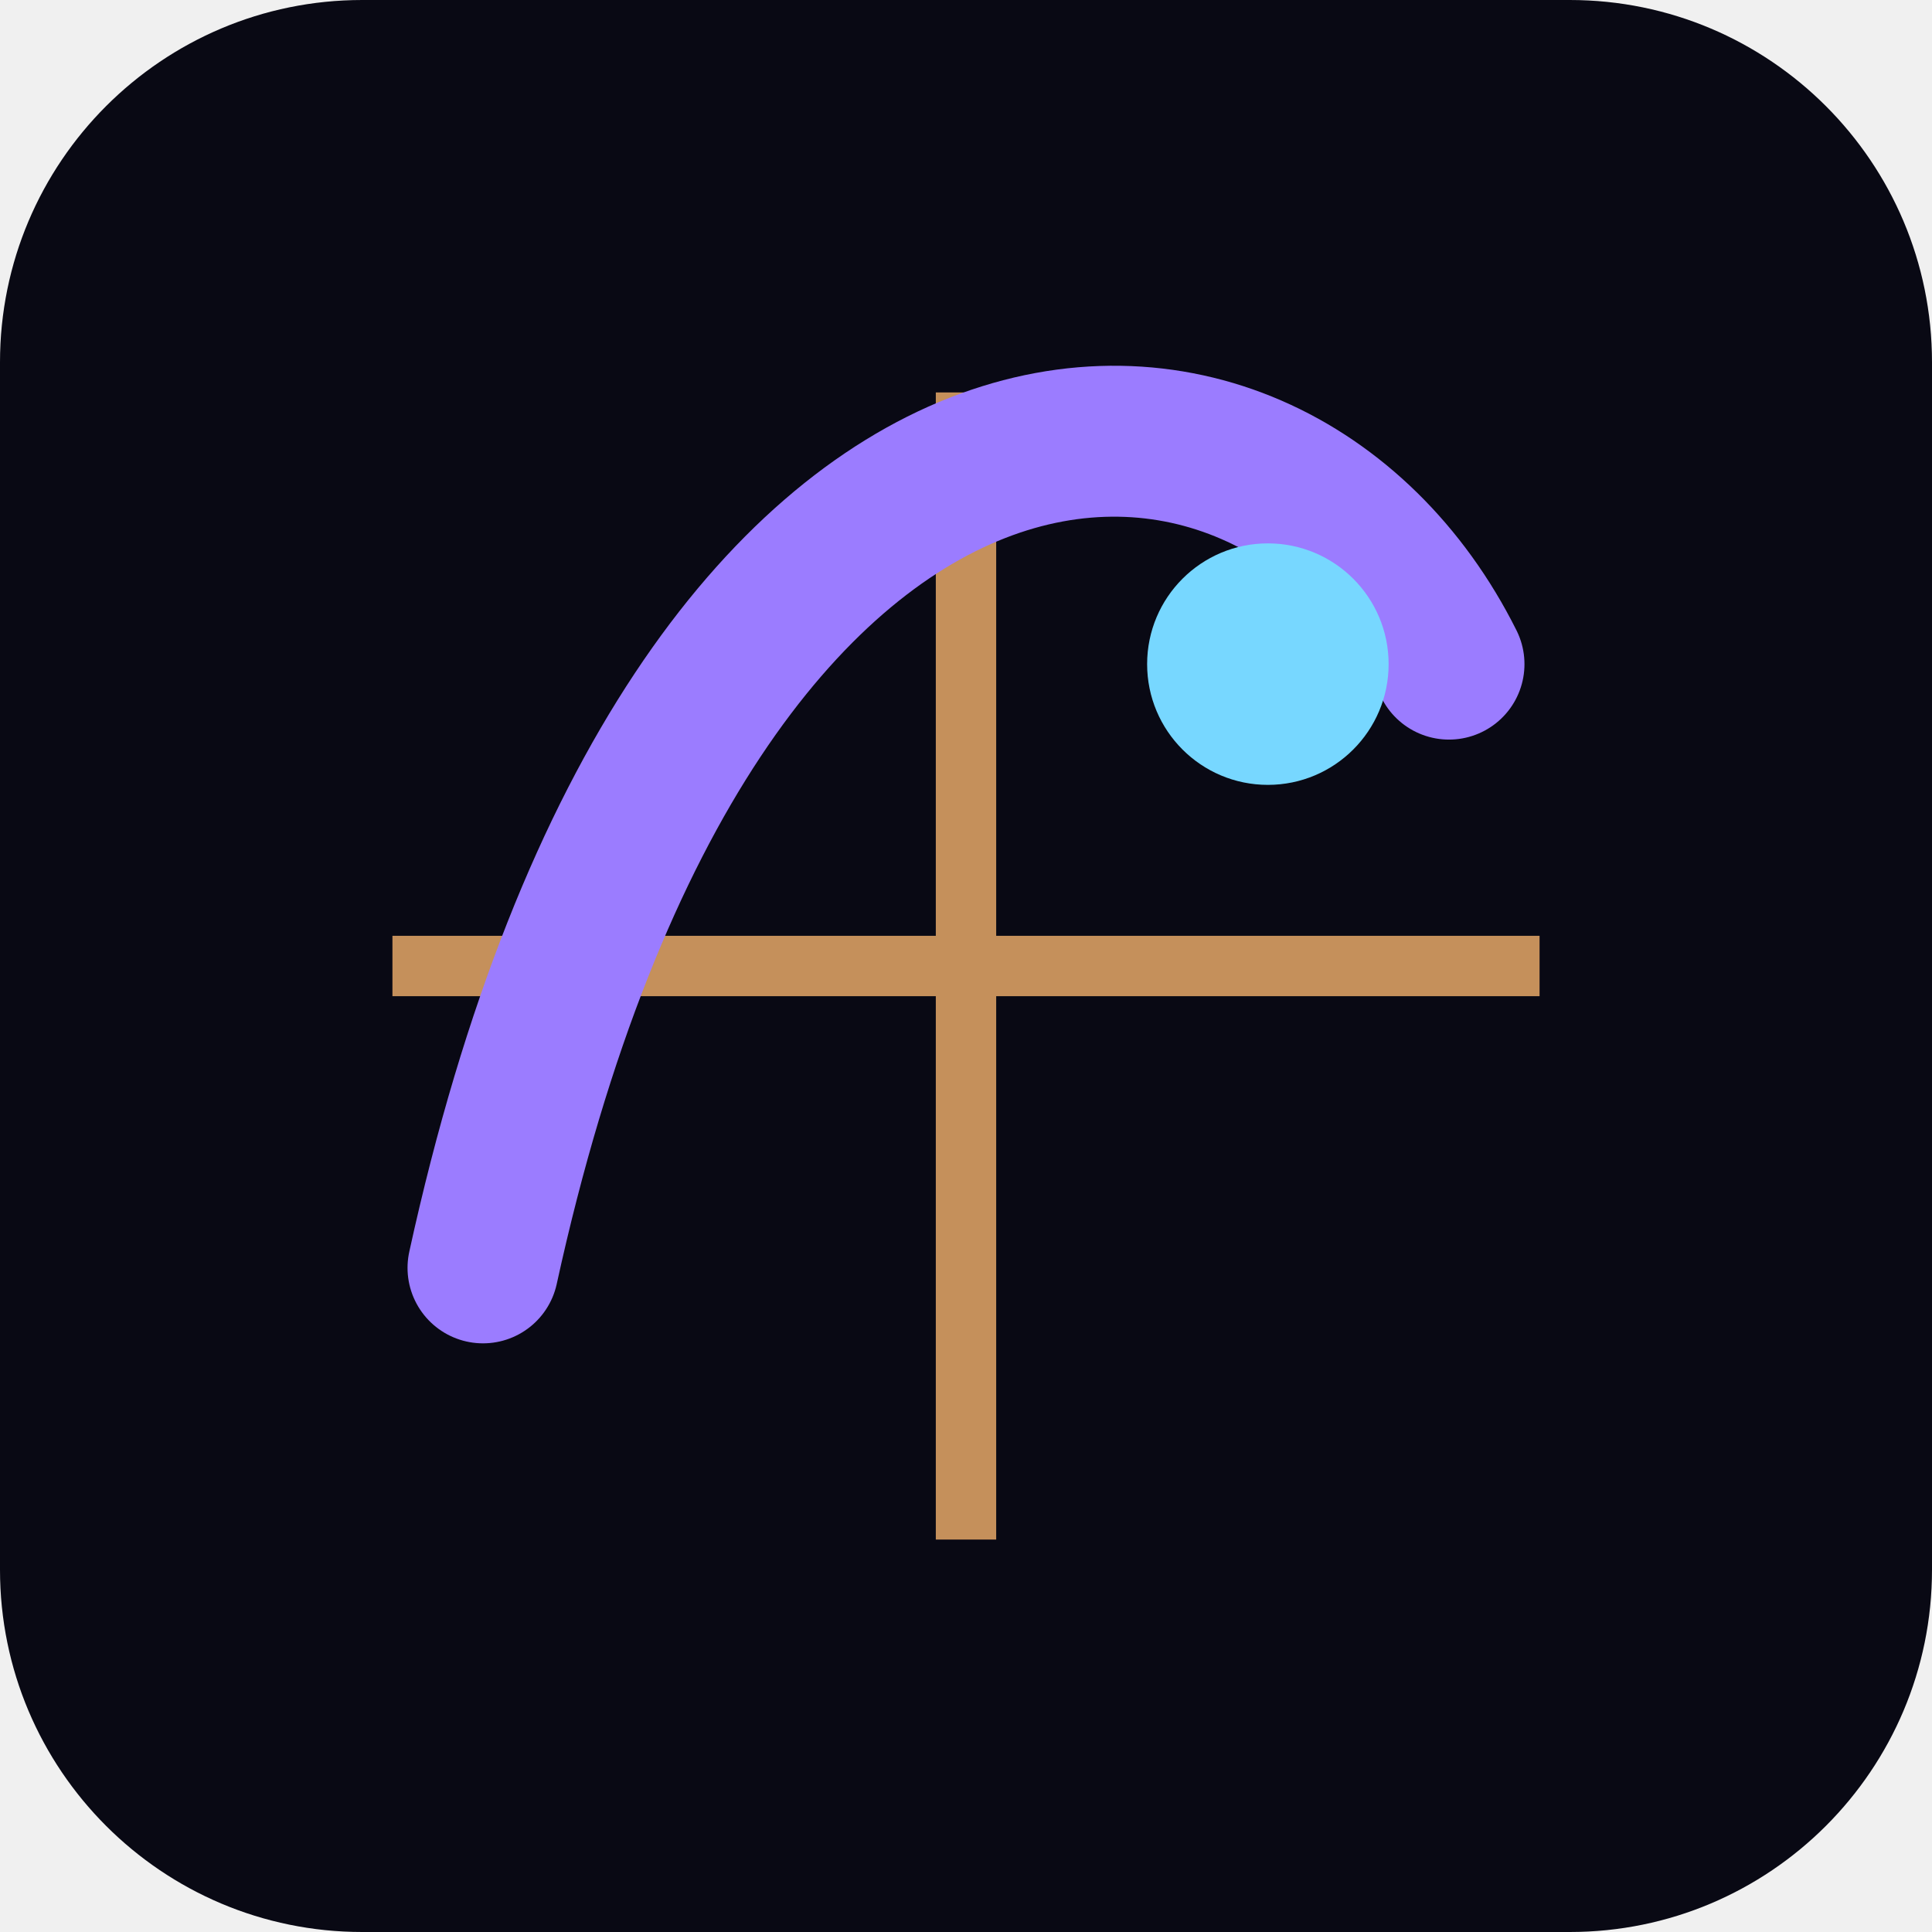
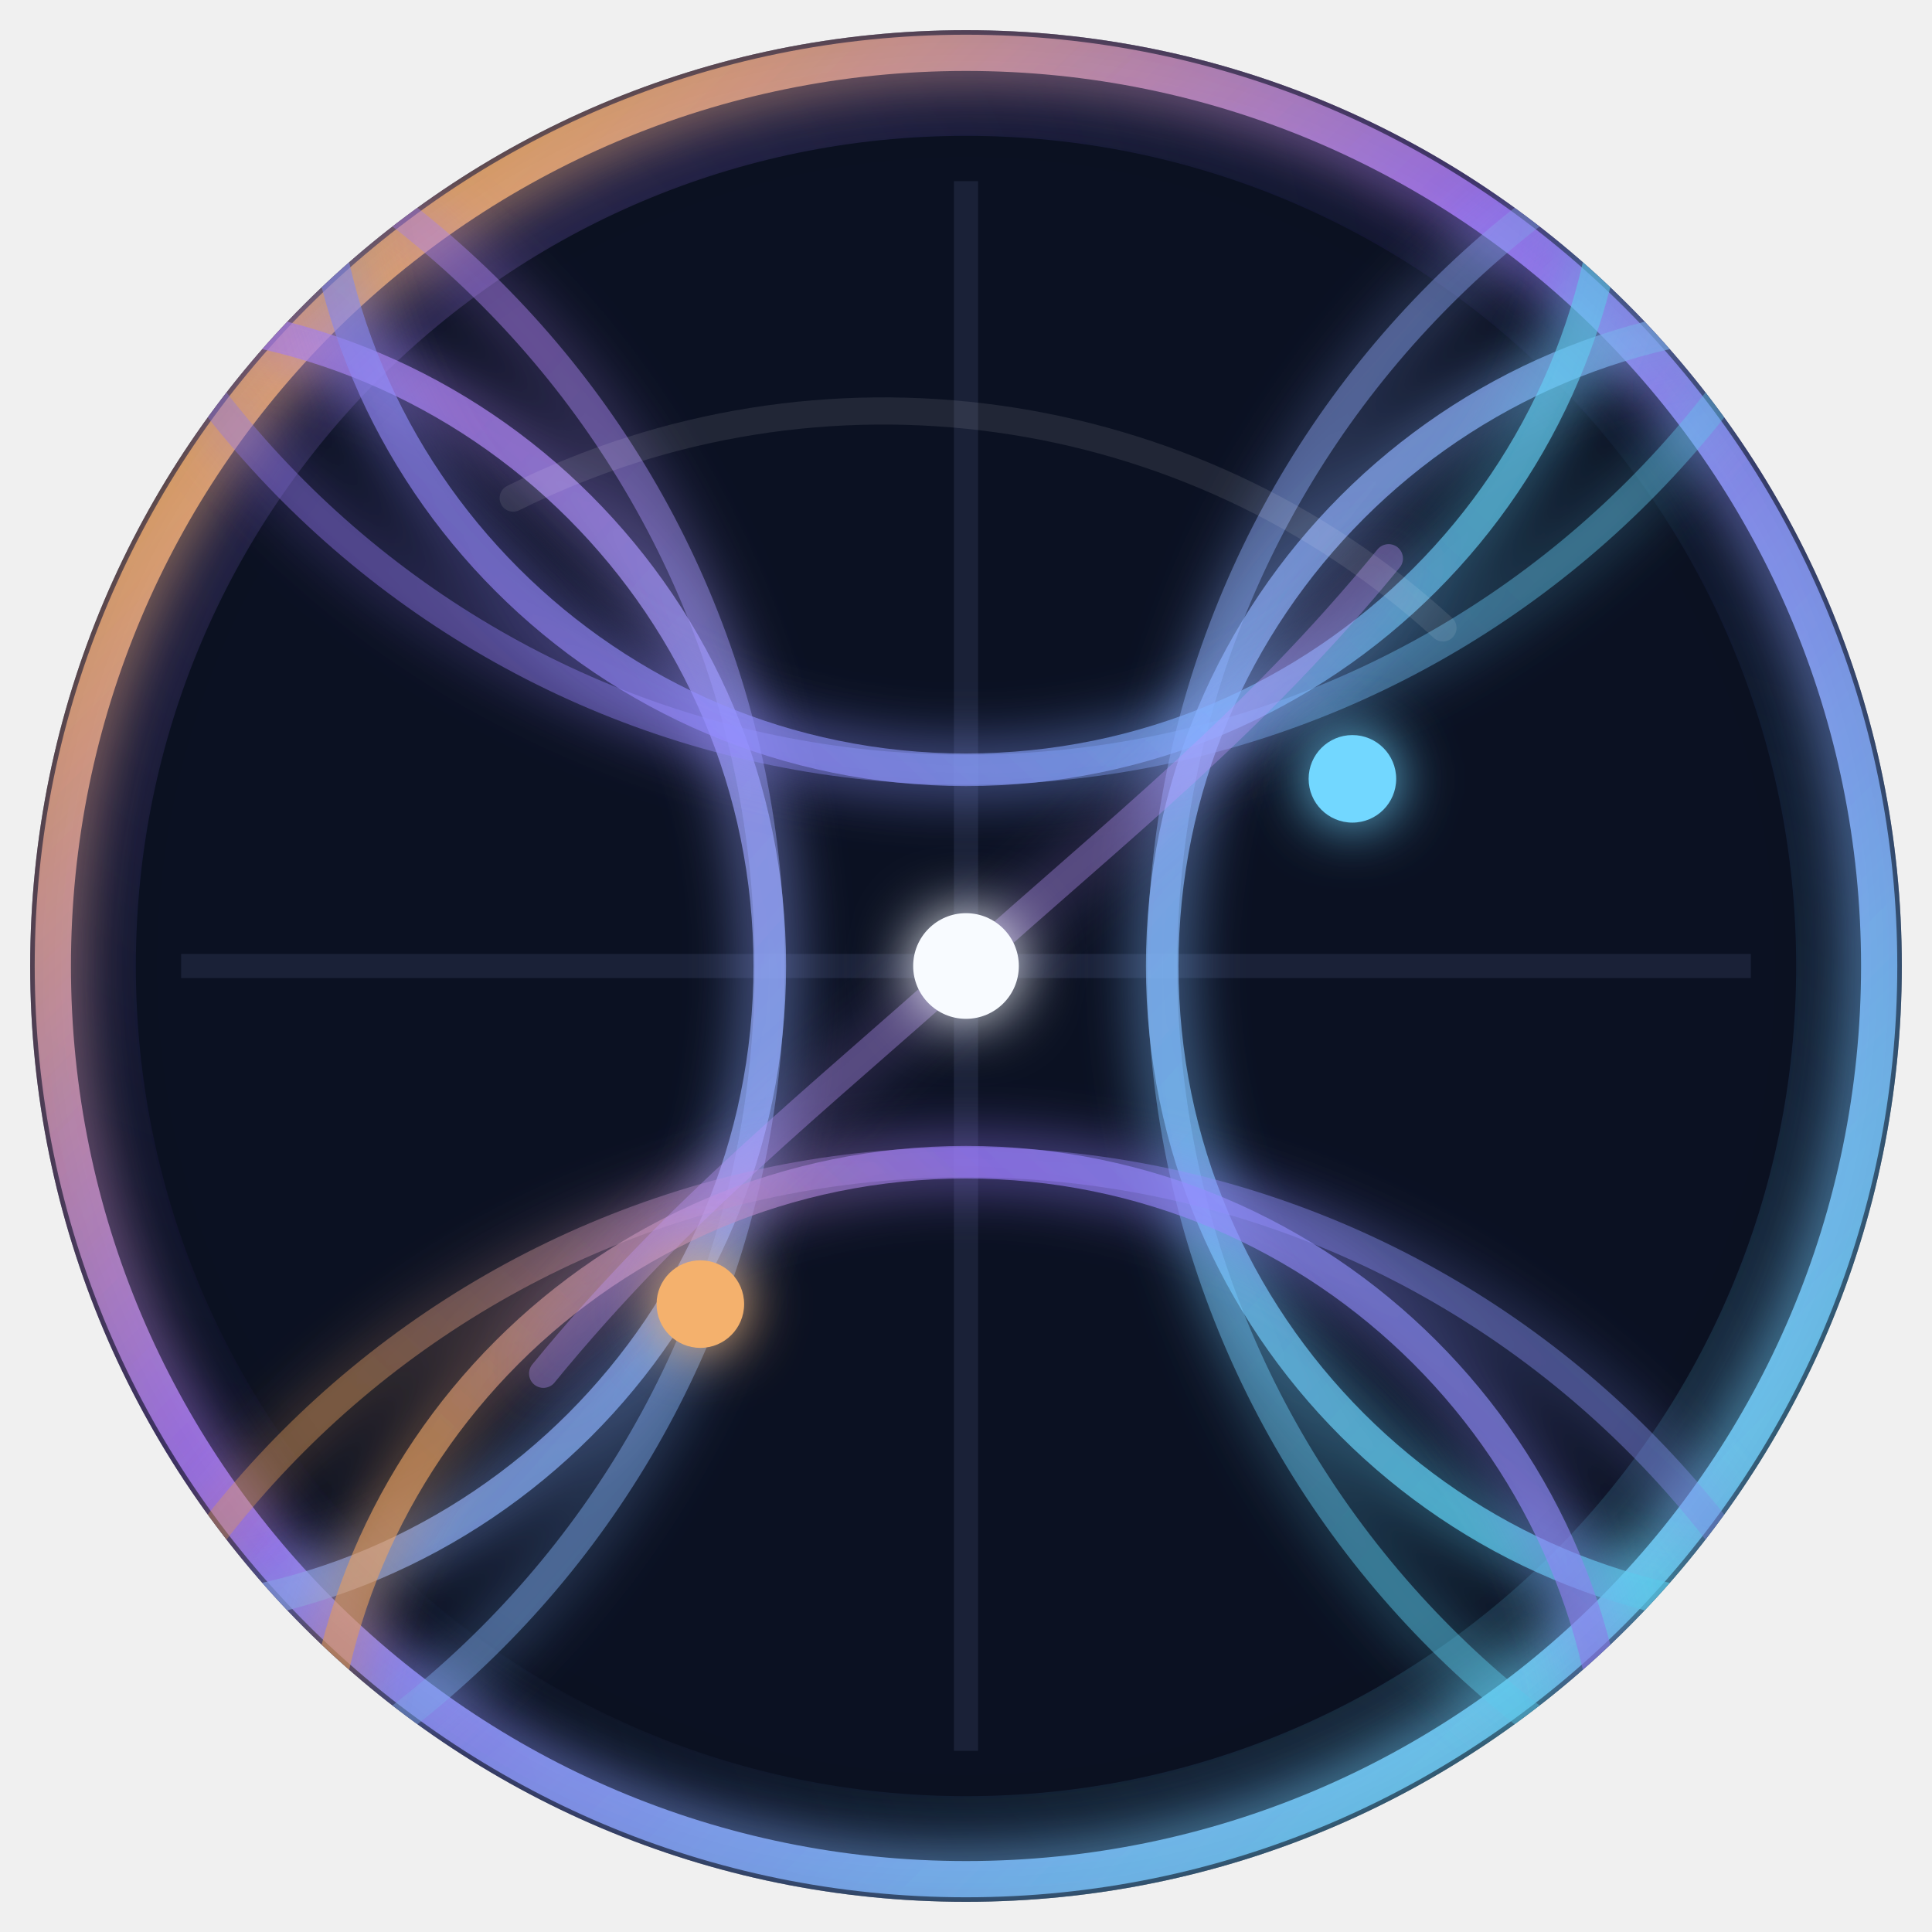
- <svg xmlns="http://www.w3.org/2000/svg" viewBox="0 0 64 64">
-   <rect width="64" height="64" rx="12" fill="#090914" />
-   <path d="M13 32h38M32 13v38" stroke="#f4b16d" stroke-width="2" opacity=".8" />
-   <path d="M16 42C23 10 42 10 48 22" fill="none" stroke="#9b7cff" stroke-width="5" stroke-linecap="round" />
-   <circle cx="42" cy="22" r="4" fill="#77d7ff" />
+ <svg xmlns="http://www.w3.org/2000/svg" viewBox="0 0 64 64" role="img" aria-label="Circular Möbius transform icon">
+   <defs>
+     <clipPath id="clipCircle">
+       <circle cx="32" cy="32" r="31" />
+     </clipPath>
+     <radialGradient id="bgCore" cx="50%" cy="42%" r="75%">
+       <stop offset="0%" stop-color="#131C35" />
+       <stop offset="58%" stop-color="#0C1327" />
+       <stop offset="100%" stop-color="#070B15" />
+     </radialGradient>
+     <radialGradient id="ambientA" cx="24%" cy="18%" r="60%">
+       <stop offset="0%" stop-color="#A277FF" stop-opacity="0.18" />
+       <stop offset="100%" stop-color="#A277FF" stop-opacity="0" />
+     </radialGradient>
+     <radialGradient id="ambientB" cx="78%" cy="76%" r="58%">
+       <stop offset="0%" stop-color="#72D7FF" stop-opacity="0.16" />
+       <stop offset="100%" stop-color="#72D7FF" stop-opacity="0" />
+     </radialGradient>
+     <linearGradient id="rimGrad" x1="10" y1="10" x2="54" y2="54" gradientUnits="userSpaceOnUse">
+       <stop offset="0%" stop-color="#F4B16D" />
+       <stop offset="42%" stop-color="#A277FF" />
+       <stop offset="100%" stop-color="#72D7FF" />
+     </linearGradient>
+     <linearGradient id="familyA" x1="14" y1="16" x2="50" y2="48" gradientUnits="userSpaceOnUse">
+       <stop offset="0%" stop-color="#B78AFF" />
+       <stop offset="100%" stop-color="#63DCFF" />
+     </linearGradient>
+     <linearGradient id="familyB" x1="16" y1="50" x2="48" y2="16" gradientUnits="userSpaceOnUse">
+       <stop offset="0%" stop-color="#F1A765" />
+       <stop offset="42%" stop-color="#9D7EFF" />
+       <stop offset="100%" stop-color="#68D8FF" />
+     </linearGradient>
+     <filter id="glow" x="-80%" y="-80%" width="260%" height="260%">
+       <feGaussianBlur stdDeviation="1.0" result="blur" />
+       <feMerge>
+         <feMergeNode in="blur" />
+         <feMergeNode in="SourceGraphic" />
+       </feMerge>
+     </filter>
+     <radialGradient id="vignette" cx="50%" cy="50%" r="60%">
+       <stop offset="70%" stop-color="#000000" stop-opacity="0" />
+       <stop offset="100%" stop-color="#000000" stop-opacity="0.22" />
+     </radialGradient>
+   </defs>
+   <g clip-path="url(#clipCircle)">
+     <circle cx="32" cy="32" r="31" fill="url(#bgCore)" />
+     <circle cx="32" cy="32" r="31" fill="url(#ambientA)" />
+     <circle cx="32" cy="32" r="31" fill="url(#ambientB)" />
+     <circle cx="32" cy="32" r="30.25" fill="none" stroke="url(#rimGrad)" stroke-width="1.2" stroke-opacity="0.95" filter="url(#glow)" />
+     <circle cx="32" cy="32" r="27.5" fill="#0B1122" />
+     <path d="M6 32H58" stroke="#A9B8F3" stroke-opacity="0.10" stroke-width="0.8" />
+     <path d="M32 6V58" stroke="#A9B8F3" stroke-opacity="0.10" stroke-width="0.8" />
+     <g fill="none" stroke="url(#familyA)" stroke-linecap="round" filter="url(#glow)">
+       <circle cx="-6" cy="32" r="31.5" stroke-width="1.00" stroke-opacity="0.42" />
+       <circle cx="4" cy="32" r="21.5" stroke-width="1.08" stroke-opacity="0.66" />
+       <circle cx="60" cy="32" r="21.5" stroke-width="1.08" stroke-opacity="0.66" />
+       <circle cx="70" cy="32" r="31.5" stroke-width="1.00" stroke-opacity="0.42" />
+     </g>
+     <g fill="none" stroke="url(#familyB)" stroke-linecap="round" filter="url(#glow)">
+       <circle cx="32" cy="-6" r="31.5" stroke-width="1.00" stroke-opacity="0.38" />
+       <circle cx="32" cy="4" r="21.5" stroke-width="1.08" stroke-opacity="0.60" />
+       <circle cx="32" cy="60" r="21.5" stroke-width="1.08" stroke-opacity="0.60" />
+       <circle cx="32" cy="70" r="31.5" stroke-width="1.00" stroke-opacity="0.38" />
+     </g>
+     <path d="M18 45.5          C22.5 40, 27 36.5, 32 32          C37 27.5, 41.5 24, 46 18.5" fill="none" stroke="#C19BFF" stroke-width="0.95" stroke-opacity="0.34" stroke-linecap="round" filter="url(#glow)" />
+     <g filter="url(#glow)">
+       <circle cx="32" cy="32" r="1.75" fill="#F8FBFF" />
+       <circle cx="44.8" cy="25.8" r="1.45" fill="#72D7FF" />
+       <circle cx="23.2" cy="43.2" r="1.45" fill="#F4B16D" />
+     </g>
+     <path d="M17 16.5 A27.5 27.5 0 0 1 47.8 20.8" fill="none" stroke="#FFFFFF" stroke-opacity="0.09" stroke-width="0.9" stroke-linecap="round" />
+     <circle cx="32" cy="32" r="31" fill="url(#vignette)" />
+   </g>
</svg>
